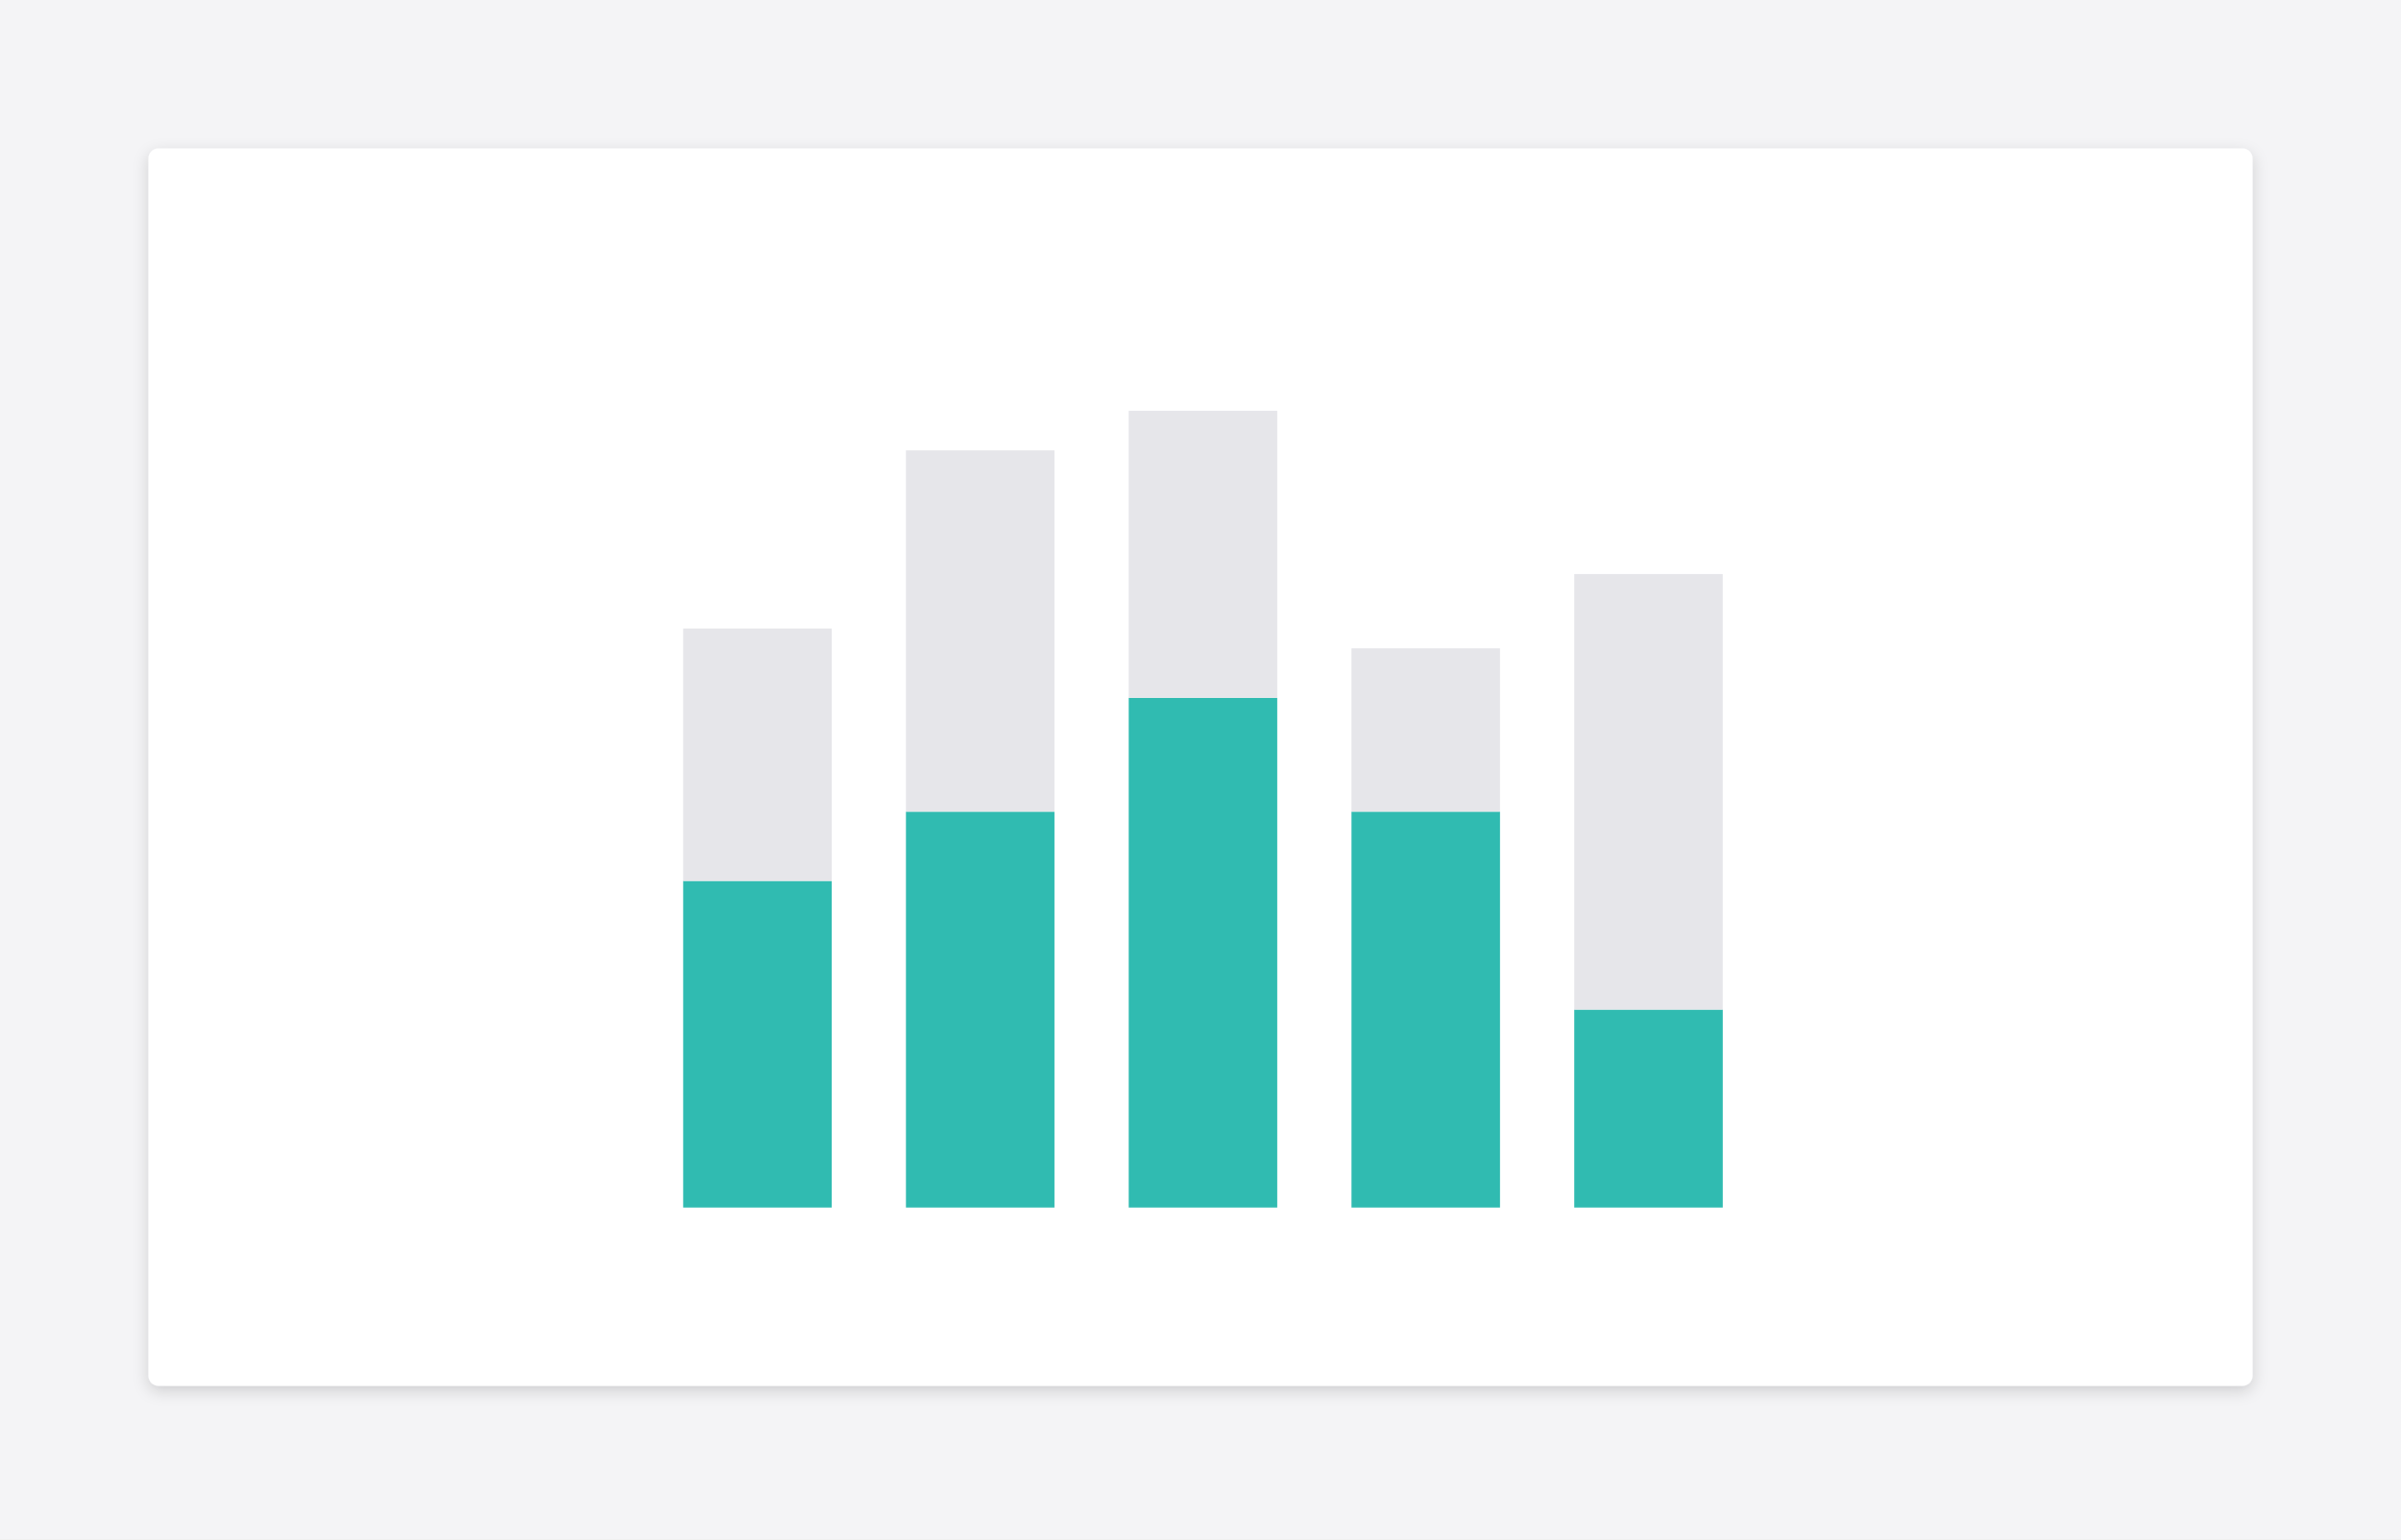
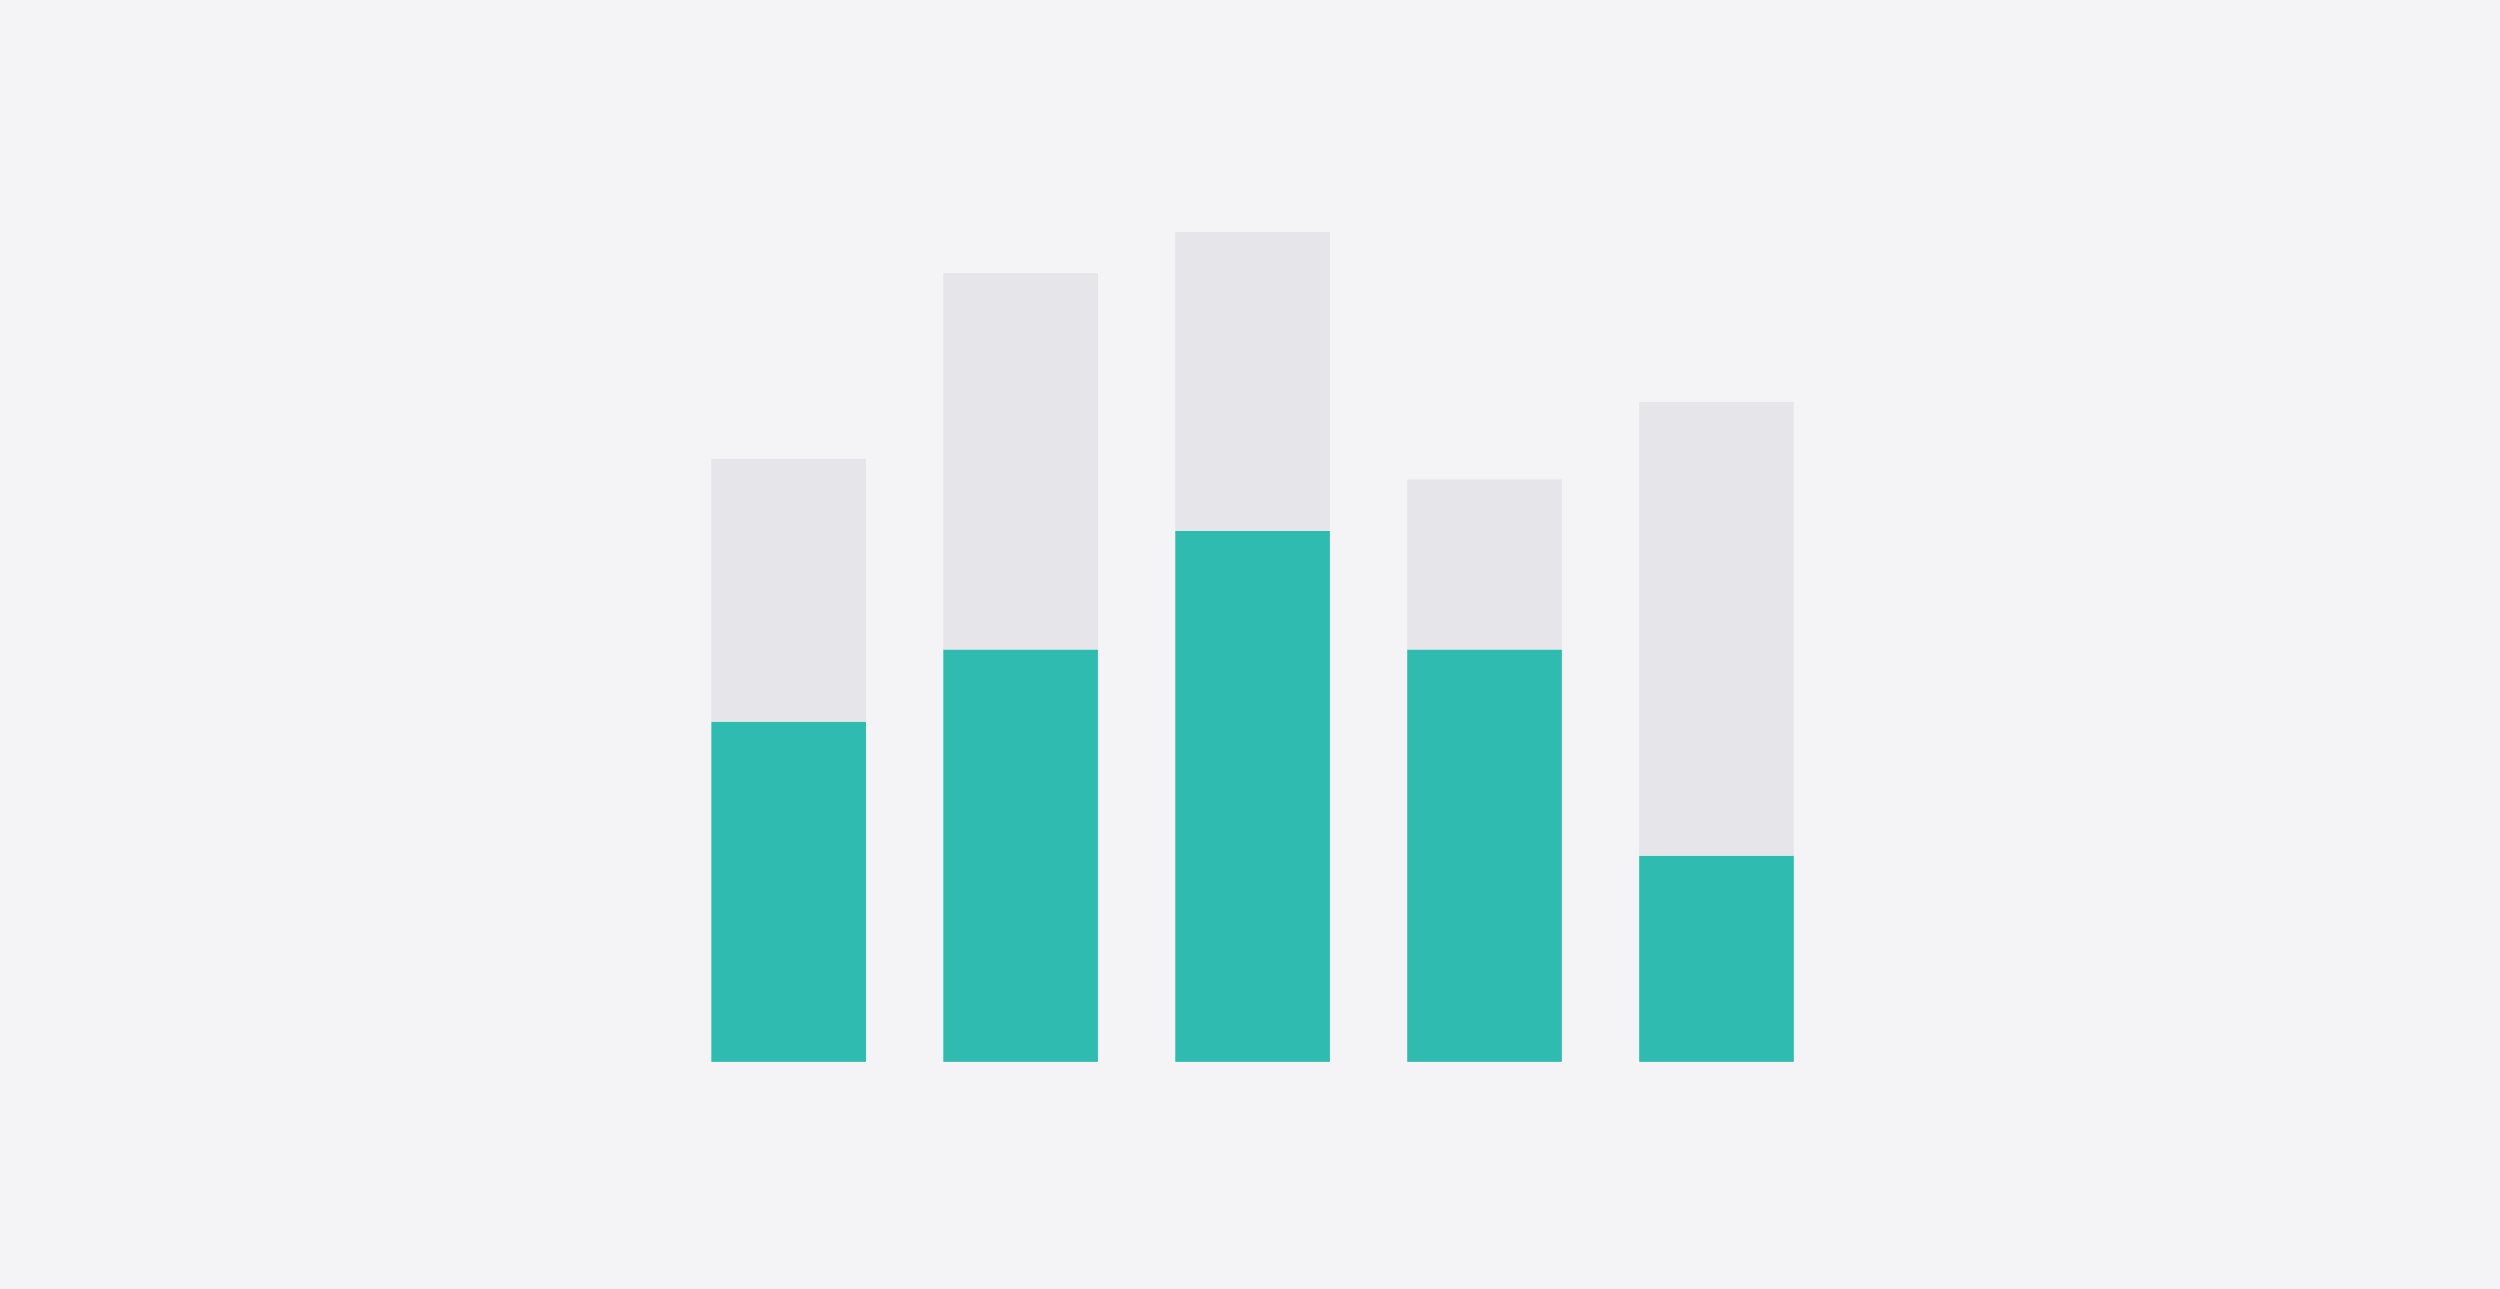
- <svg xmlns="http://www.w3.org/2000/svg" width="485" height="311" viewBox="0 0 485 311">
+ <svg xmlns="http://www.w3.org/2000/svg" width="485" height="250" viewBox="0 0 485 250">
  <defs>
-     <filter id="Card" x="25.5" y="26.5" width="434" height="259" filterUnits="userSpaceOnUse">
-       <feOffset dy="1" input="SourceAlpha" />
-       <feGaussianBlur stdDeviation="1.5" result="blur" />
-       <feFlood flood-opacity="0.161" />
-       <feComposite operator="in" in2="blur" />
-       <feComposite in="SourceGraphic" />
-     </filter>
    <clipPath id="clip-stacked_bar">
-       <rect width="485" height="311" />
+       <rect width="485" height="250" />
    </clipPath>
  </defs>
  <g id="stacked_bar" data-name="stacked bar" clip-path="url(#clip-stacked_bar)">
-     <rect width="485" height="311" fill="#f4f4f6" />
-     <g id="Group_270708" data-name="Group 270708" transform="translate(-799 -292)">
-       <g transform="matrix(1, 0, 0, 1, 799, 292)" filter="url(#Card)">
-         <rect id="Card-2" data-name="Card" width="425" height="250" rx="2" transform="translate(30 30)" fill="#fff" />
-       </g>
+     <rect width="485" height="250" fill="#f4f4f6" />
+     <g id="Group_270708" data-name="Group 270708" transform="translate(-799 -330)">
      <g id="Group_270713" data-name="Group 270713" transform="translate(937 536) rotate(-90)">
        <rect id="Rectangle_11682" data-name="Rectangle 11682" width="66" height="30" fill="#30bbb1" />
        <rect id="Rectangle_11683" data-name="Rectangle 11683" width="80" height="30" transform="translate(0 45)" fill="#30bbb1" />
        <rect id="Rectangle_11684" data-name="Rectangle 11684" width="103" height="30" transform="translate(0 90)" fill="#30bbb1" />
        <rect id="Rectangle_11685" data-name="Rectangle 11685" width="80" height="30" transform="translate(0 135)" fill="#30bbb1" />
        <rect id="Rectangle_11688" data-name="Rectangle 11688" width="40" height="30" transform="translate(0 180)" fill="#30bbb1" />
        <rect id="Rectangle_11693" data-name="Rectangle 11693" width="51" height="30" transform="translate(66)" fill="#e6e6ea" />
        <rect id="Rectangle_11694" data-name="Rectangle 11694" width="73" height="30" transform="translate(80 45)" fill="#e6e6ea" />
        <rect id="Rectangle_11695" data-name="Rectangle 11695" width="58" height="30" transform="translate(103 90)" fill="#e6e6ea" />
        <rect id="Rectangle_11696" data-name="Rectangle 11696" width="33" height="30" transform="translate(80 135)" fill="#e6e6ea" />
        <rect id="Rectangle_11697" data-name="Rectangle 11697" width="88" height="30" transform="translate(40 180)" fill="#e6e6ea" />
      </g>
    </g>
  </g>
</svg>
